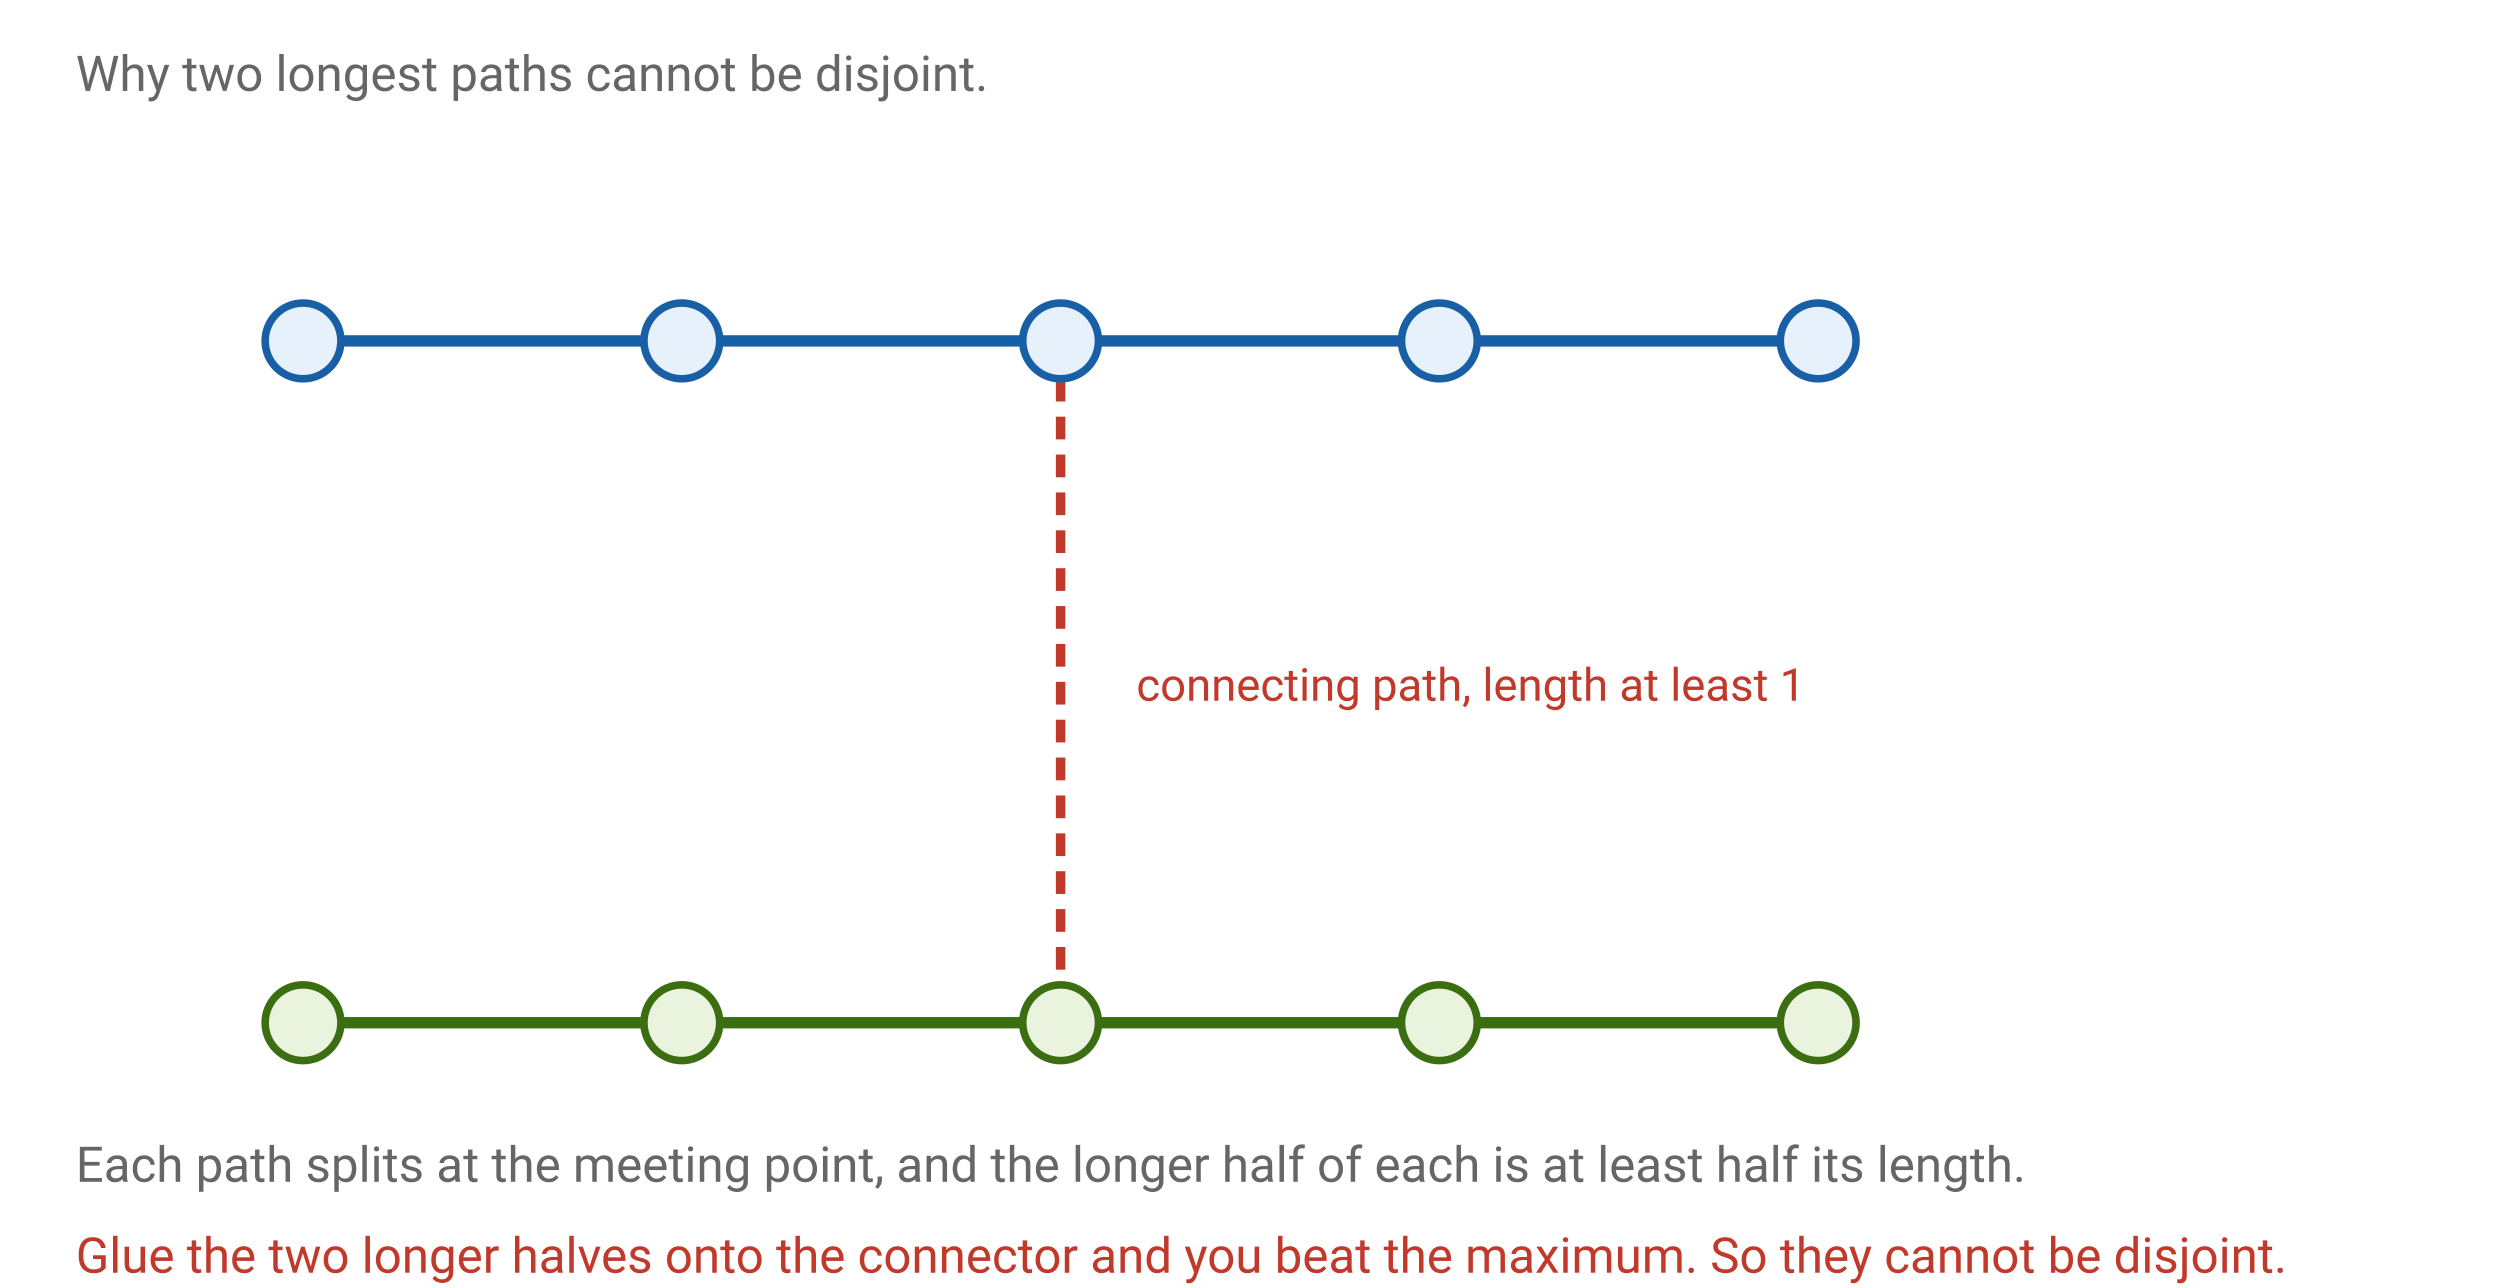
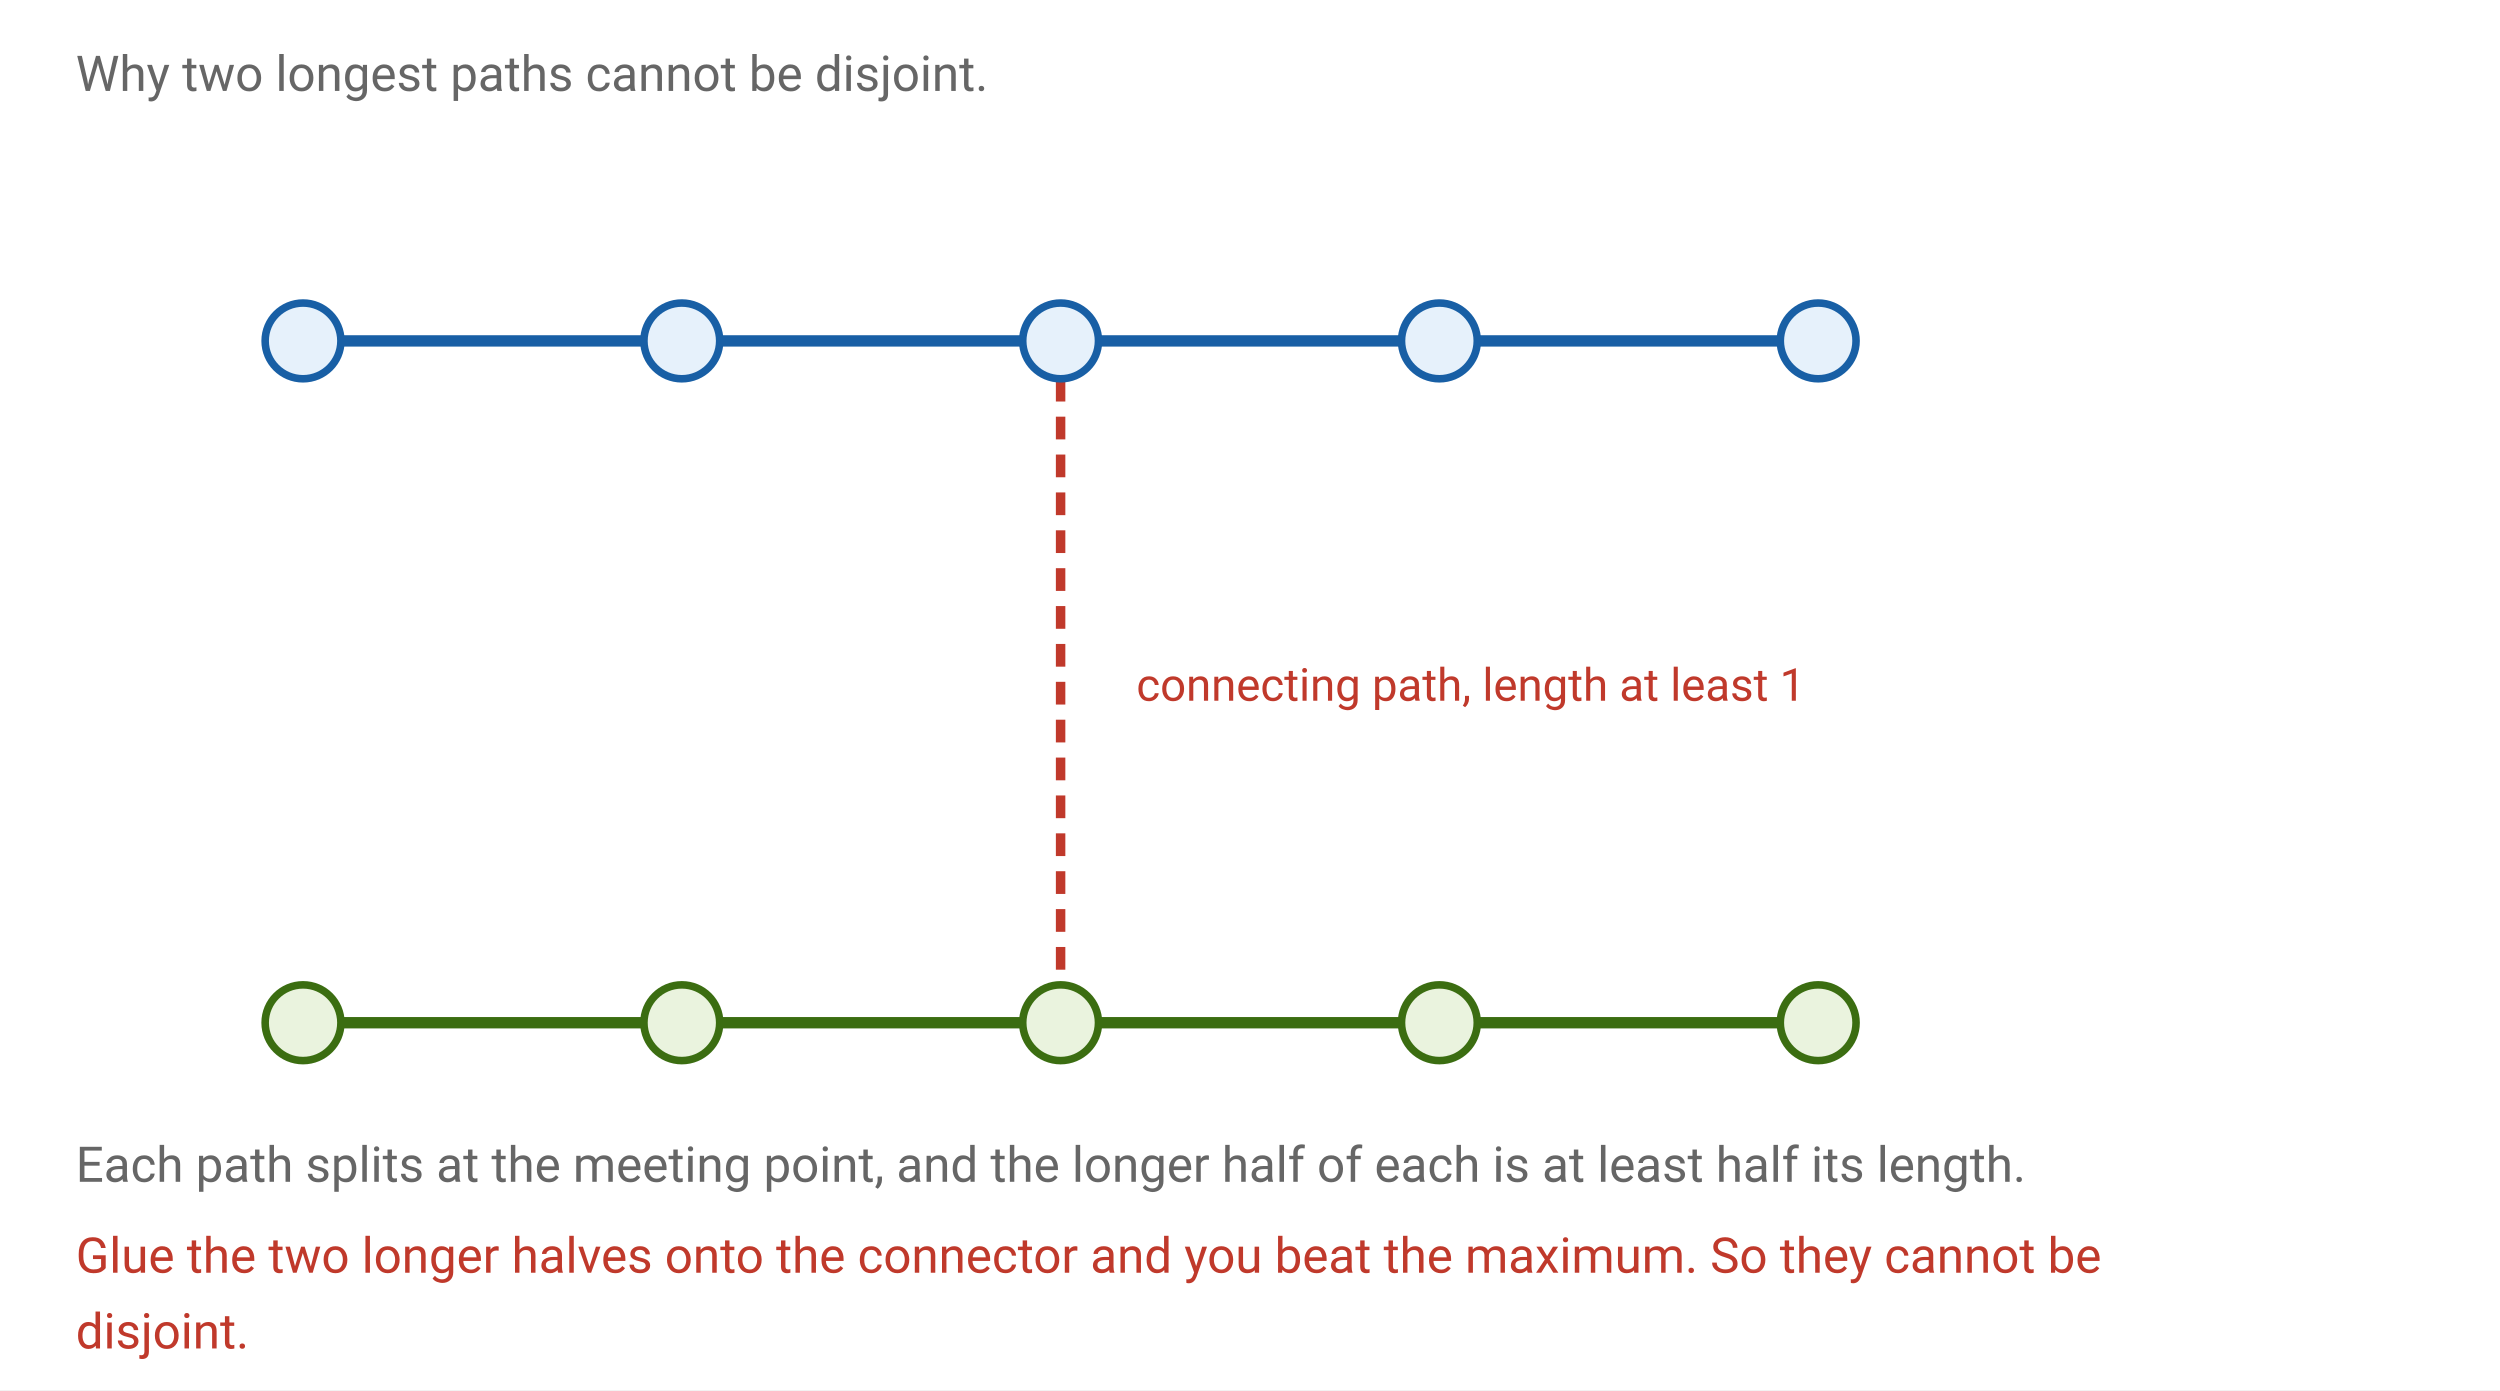
- <svg xmlns="http://www.w3.org/2000/svg" viewBox="0 0 660 340" width="660" height="340" font-family="system-ui, -apple-system, Segoe UI, Roboto, sans-serif">
-   <rect width="660" height="340" fill="#ffffff" />
+ <svg xmlns="http://www.w3.org/2000/svg" viewBox="0 0 660 367" width="660" height="367" font-family="system-ui, -apple-system, Segoe UI, Roboto, sans-serif">
+   <rect width="660" height="367" fill="#ffffff" />
  <text x="20" y="24" font-size="13" fill="#666666">Why two longest paths cannot be disjoint.</text>
  <line x1="80" y1="90" x2="180" y2="90" stroke="#185FA5" stroke-width="3" />
  <line x1="80" y1="270" x2="180" y2="270" stroke="#3B6D11" stroke-width="3" />
  <line x1="180" y1="90" x2="280" y2="90" stroke="#185FA5" stroke-width="3" />
  <line x1="180" y1="270" x2="280" y2="270" stroke="#3B6D11" stroke-width="3" />
  <line x1="280" y1="90" x2="380" y2="90" stroke="#185FA5" stroke-width="3" />
  <line x1="280" y1="270" x2="380" y2="270" stroke="#3B6D11" stroke-width="3" />
  <line x1="380" y1="90" x2="480" y2="90" stroke="#185FA5" stroke-width="3" />
  <line x1="380" y1="270" x2="480" y2="270" stroke="#3B6D11" stroke-width="3" />
  <line x1="280" y1="90" x2="280" y2="270" stroke="#C0392B" stroke-width="2.5" stroke-dasharray="6 4" />
  <circle cx="80" cy="90" r="10" fill="#E6F1FB" stroke="#185FA5" stroke-width="2" />
  <text x="80" y="94" text-anchor="middle" font-size="12" fill="#222222" />
  <circle cx="180" cy="90" r="10" fill="#E6F1FB" stroke="#185FA5" stroke-width="2" />
  <text x="180" y="94" text-anchor="middle" font-size="12" fill="#222222" />
  <circle cx="280" cy="90" r="10" fill="#E6F1FB" stroke="#185FA5" stroke-width="2" />
  <text x="280" y="94" text-anchor="middle" font-size="12" fill="#222222" />
  <circle cx="380" cy="90" r="10" fill="#E6F1FB" stroke="#185FA5" stroke-width="2" />
  <text x="380" y="94" text-anchor="middle" font-size="12" fill="#222222" />
  <circle cx="480" cy="90" r="10" fill="#E6F1FB" stroke="#185FA5" stroke-width="2" />
  <text x="480" y="94" text-anchor="middle" font-size="12" fill="#222222" />
  <circle cx="80" cy="270" r="10" fill="#EAF3DE" stroke="#3B6D11" stroke-width="2" />
  <text x="80" y="274" text-anchor="middle" font-size="12" fill="#222222" />
  <circle cx="180" cy="270" r="10" fill="#EAF3DE" stroke="#3B6D11" stroke-width="2" />
  <text x="180" y="274" text-anchor="middle" font-size="12" fill="#222222" />
  <circle cx="280" cy="270" r="10" fill="#EAF3DE" stroke="#3B6D11" stroke-width="2" />
  <text x="280" y="274" text-anchor="middle" font-size="12" fill="#222222" />
  <circle cx="380" cy="270" r="10" fill="#EAF3DE" stroke="#3B6D11" stroke-width="2" />
  <text x="380" y="274" text-anchor="middle" font-size="12" fill="#222222" />
  <circle cx="480" cy="270" r="10" fill="#EAF3DE" stroke="#3B6D11" stroke-width="2" />
  <text x="480" y="274" text-anchor="middle" font-size="12" fill="#222222" />
  <text x="300" y="185" text-anchor="start" font-size="12" fill="#C0392B">connecting path, length at least 1</text>
  <text x="20" y="312" text-anchor="start" font-size="13" fill="#666666">Each path splits at the meeting point, and the longer half of each is at least half its length.</text>
-   <text x="20" y="336" text-anchor="start" font-size="13" fill="#C0392B">Glue the two longer halves onto the connector and you beat the maximum. So they cannot be disjoint.</text>
+   <text x="20" y="336.0" font-size="13" fill="#C0392B" text-anchor="start">Glue the two longer halves onto the connector and you beat the maximum. So they cannot be</text>
+   <text x="20" y="356.0" font-size="13" fill="#C0392B" text-anchor="start">disjoint.</text>
</svg>
